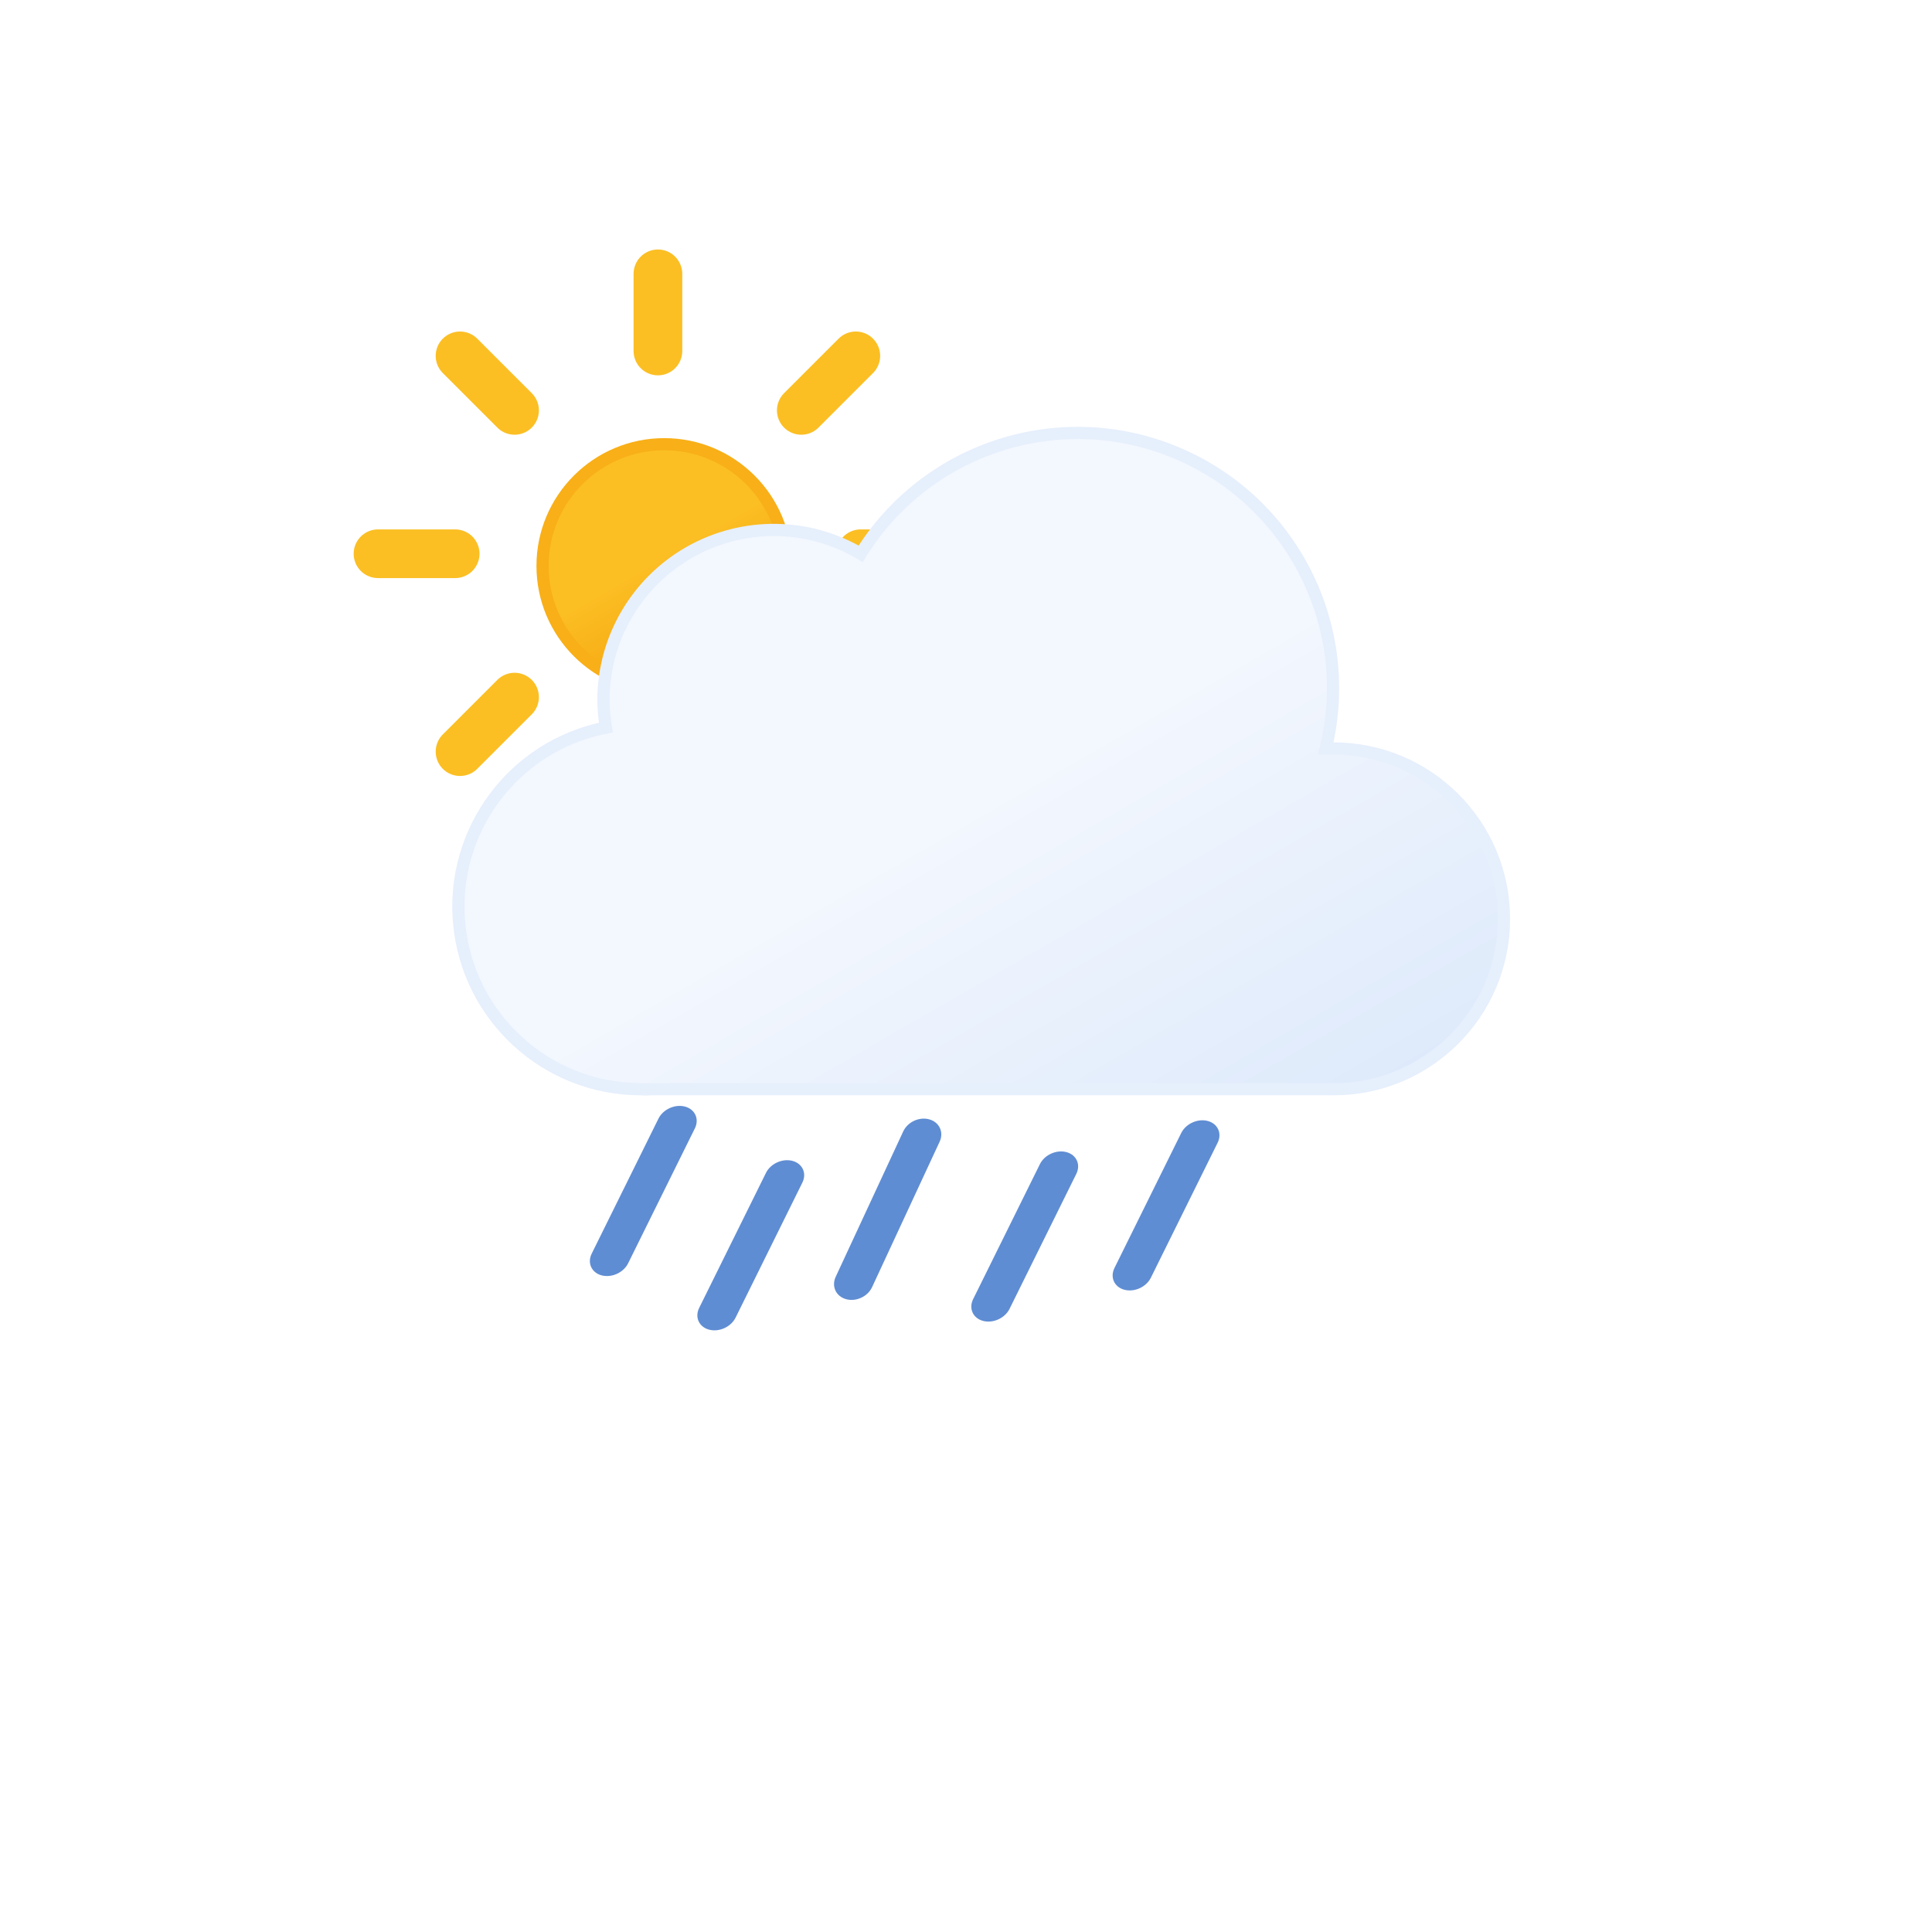
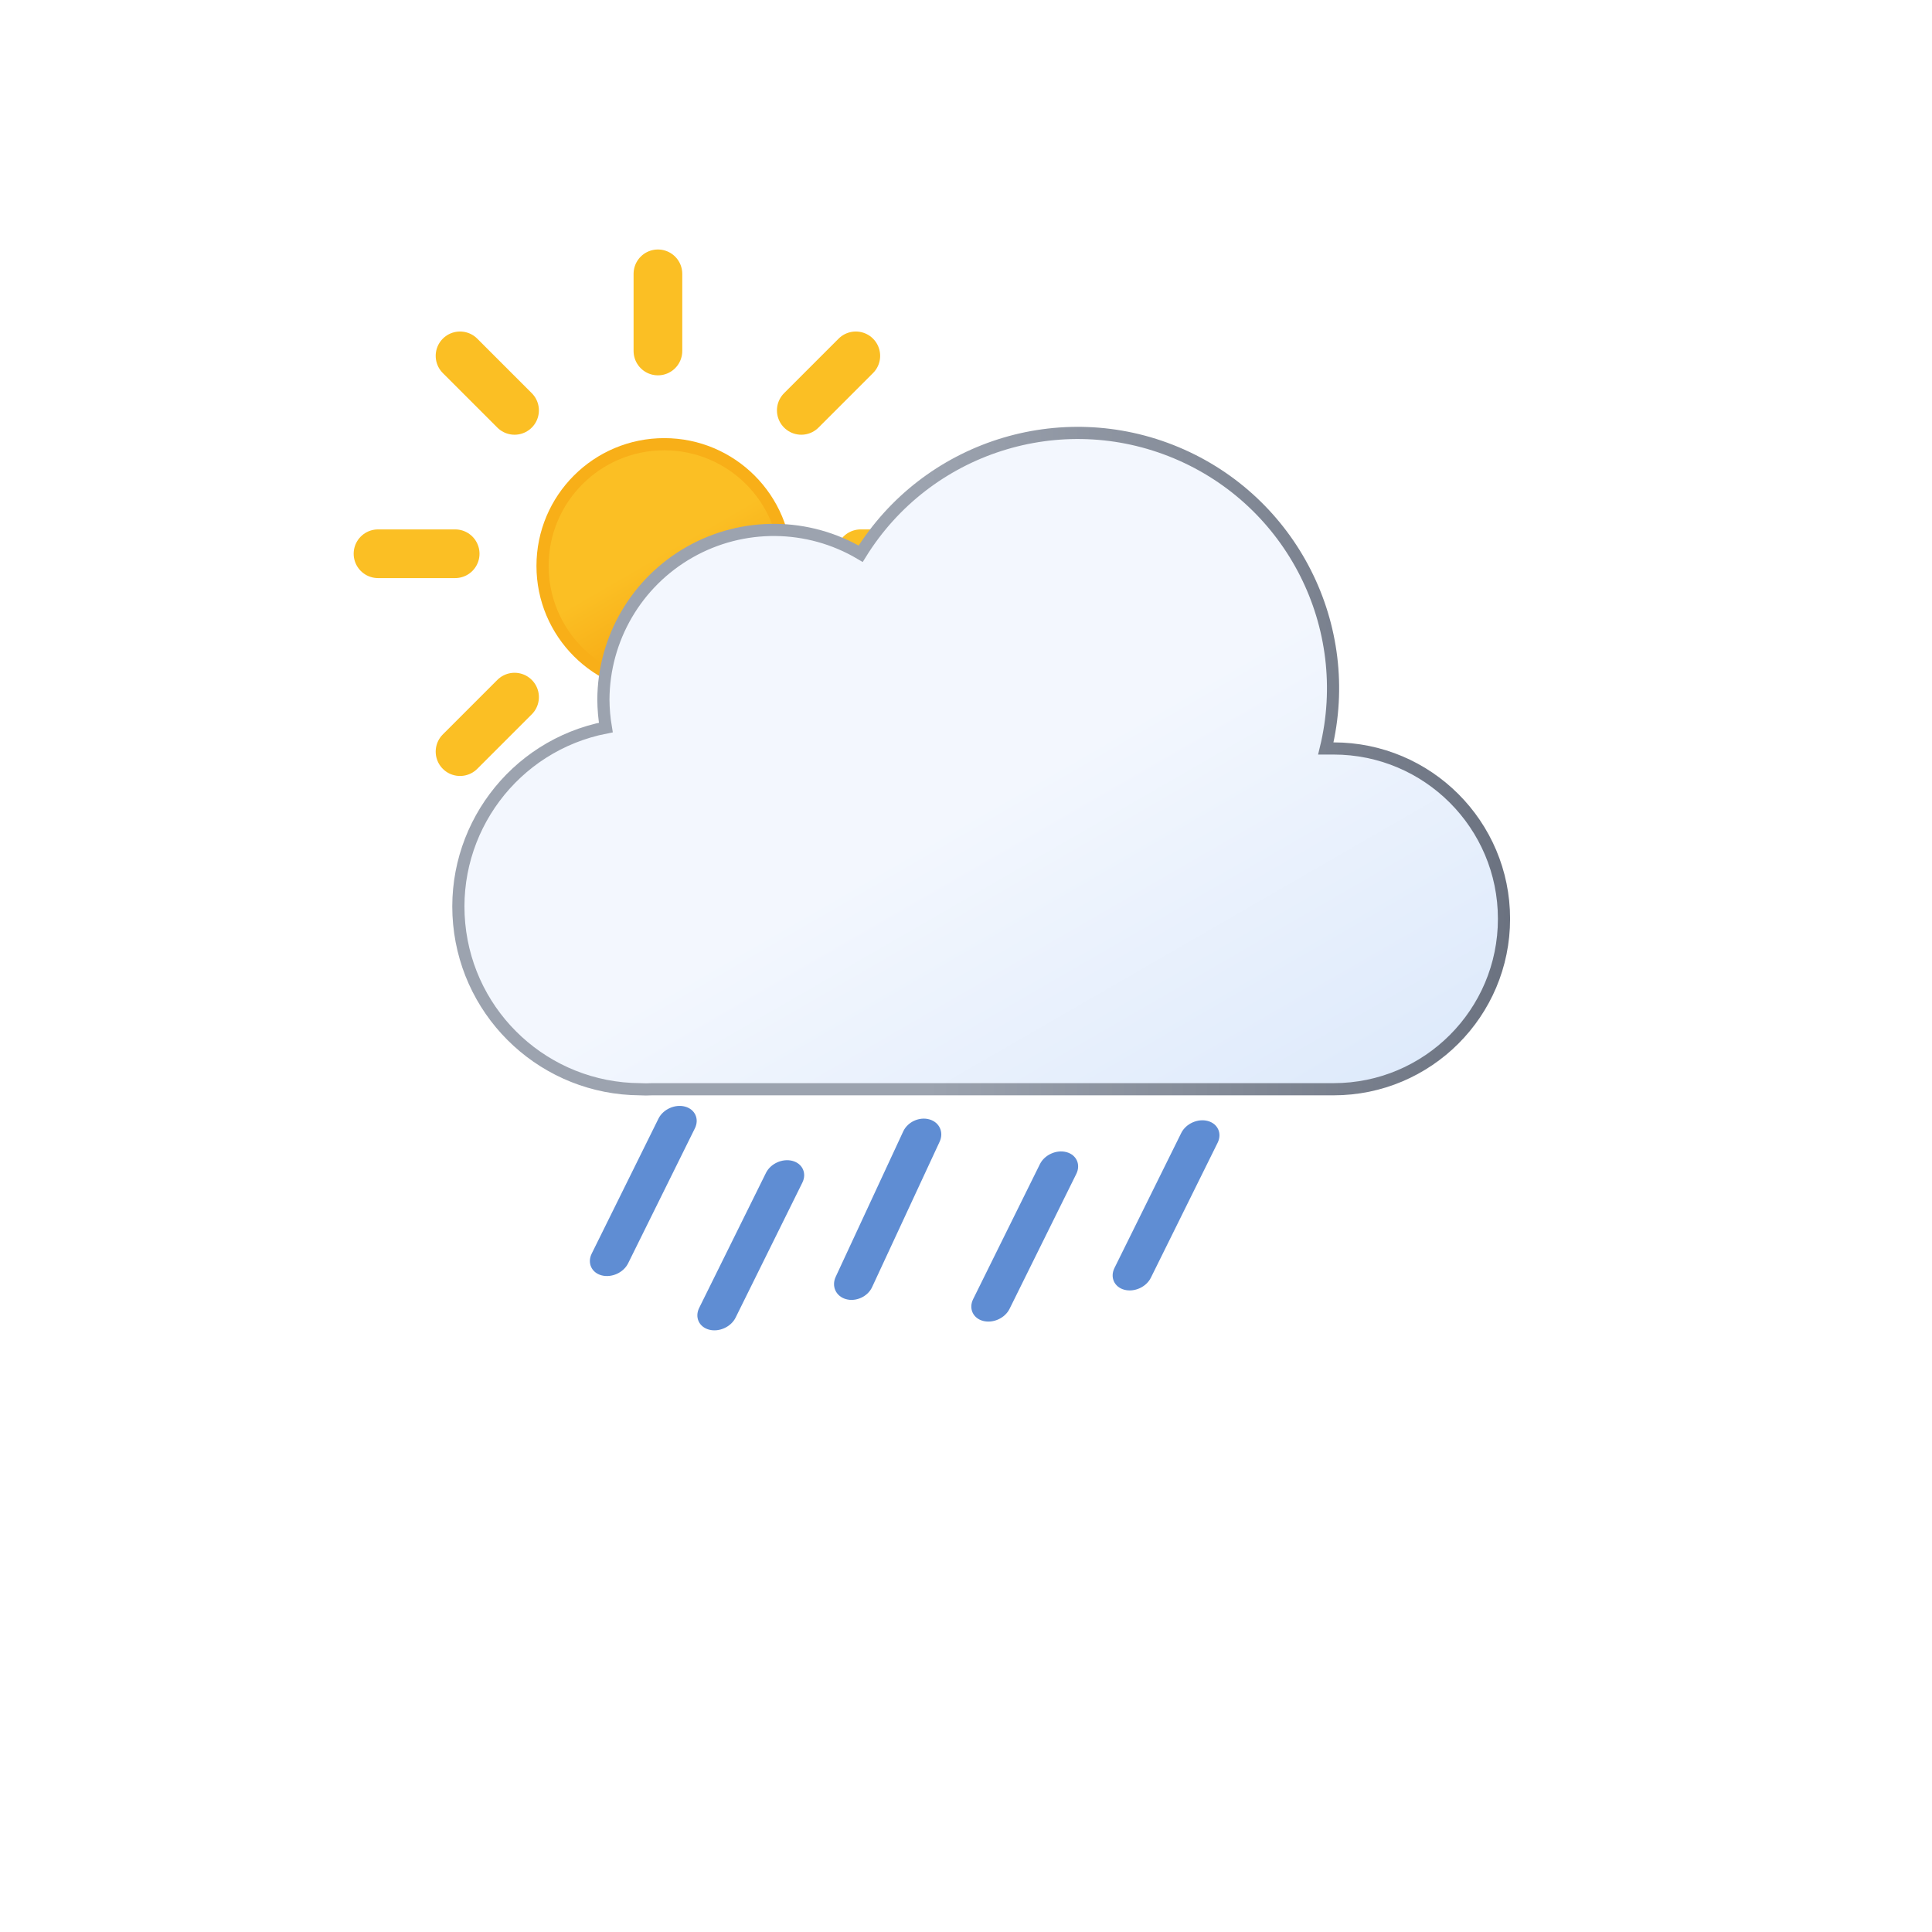
<svg xmlns="http://www.w3.org/2000/svg" xmlns:xlink="http://www.w3.org/1999/xlink" viewBox="0 0 79.374 79.374" version="1.1" id="svg33" width="300" height="300">
  <defs id="defs23">
    <linearGradient id="a" x1="16.5" y1="19.67" x2="21.5" y2="28.33" gradientUnits="userSpaceOnUse" gradientTransform="translate(8.29,-0.75)">
      <stop offset="0" stop-color="#fbbf24" id="stop2" />
      <stop offset="0.45" stop-color="#fbbf24" id="stop4" />
      <stop offset="1" stop-color="#f59e0b" id="stop6" />
    </linearGradient>
    <linearGradient id="b" x1="40.76" y1="23" x2="50.83" y2="40.46" gradientUnits="userSpaceOnUse">
      <stop offset="0" stop-color="#9ca3af" id="stop9" />
      <stop offset="0.45" stop-color="#9ca3af" id="stop11" />
      <stop offset="1" stop-color="#6b7280" id="stop13" />
    </linearGradient>
    <linearGradient id="c" x1="22.56" y1="21.96" x2="39.2" y2="50.8" gradientUnits="userSpaceOnUse" gradientTransform="translate(8.29,-0.75)">
      <stop offset="0" stop-color="#f3f7fe" id="stop16" />
      <stop offset="0.45" stop-color="#f3f7fe" id="stop18" />
      <stop offset="1" stop-color="#deeafb" id="stop20" />
    </linearGradient>
    <linearGradient id="b-3" x1="22.56" y1="21.96" x2="39.2" y2="50.8" gradientUnits="userSpaceOnUse" gradientTransform="translate(3.032984)" xlink:href="#b">
      <stop offset="0" stop-color="#f3f7fe" id="stop9-6" />
      <stop offset="0.45" stop-color="#f3f7fe" id="stop11-7" />
      <stop offset="1" stop-color="#deeafb" id="stop13-5" />
    </linearGradient>
    <linearGradient id="b-6-5" x1="23.31" y1="44.3" x2="24.69" y2="46.7" gradientUnits="userSpaceOnUse">
      <stop offset="0" stop-color="#4286ee" id="stop9-7-6" />
      <stop offset="0.45" stop-color="#4286ee" id="stop11-5-2" />
      <stop offset="1" stop-color="#0950bc" id="stop13-3-9" />
    </linearGradient>
+     <linearGradient xlink:href="#b" id="linearGradient854" x1="18.579" y1="31.272" x2="62.04" y2="31.272" gradientUnits="userSpaceOnUse" />
  </defs>
  <circle cx="27.29" cy="23.25" r="5" stroke="#f8af18" stroke-miterlimit="10" stroke-width="0.5" fill="url(#a)" id="circle25" style="fill:url(#a)" />
  <path d="m 27.03,14.42 v -3.17 m 0,23 v -3.17 m 5.89,-14.22 2.24,-2.24 M 18.9,30.88 21.14,28.64 m 0,-11.78 -2.24,-2.24 M 35.16,30.88 32.92,28.64 M 15.53,22.75 h 3.17 m 19.83,0 h -3.17" fill="none" stroke="#fbbf24" stroke-linecap="round" stroke-miterlimit="10" stroke-width="2" id="path27" />
-   <path d="m 54.79,30.75 h -0.32 a 10.49,10.49 0 0 0 -19.11,-8 7,7 0 0 0 -10.57,6 7.21,7.21 0 0 0 0.1,1.14 7.5,7.5 0 0 0 1.4,14.86 4.19,4.19 0 0 0 0.5,0 v 0 h 28 a 7,7 0 0 0 0,-14 z" stroke="#e6effc" stroke-miterlimit="10" stroke-width="0.5" fill="url(#c)" id="path31" style="fill:url(#c)" />
+   <path d="m 54.79,30.75 h -0.32 a 10.49,10.49 0 0 0 -19.11,-8 7,7 0 0 0 -10.57,6 7.21,7.21 0 0 0 0.1,1.14 7.5,7.5 0 0 0 1.4,14.86 4.19,4.19 0 0 0 0.5,0 v 0 h 28 a 7,7 0 0 0 0,-14 z" stroke="#e6effc" stroke-miterlimit="10" stroke-width="0.5" fill="url(#c)" id="path31" style="fill:url(#c);stroke:url(#linearGradient854)" />
  <rect style="fill:#5f8dd3;stroke-width:0.152" id="rect400-3-0-2" width="8.142" height="1.554" x="34.167" y="-55.451" ry="0.777" transform="matrix(-0.4212304,0.9069537,-0.961624,-0.2743708,0,0)" />
  <rect style="fill:#5f8dd3;stroke-width:0.147" id="rect400-3-0-2-1" width="7.735" height="1.548" x="37.358" y="-47.057" ry="0.774" transform="matrix(-0.4433532,0.896347,-0.9659346,-0.2587862,0,0)" />
  <rect style="fill:#5f8dd3;stroke-width:0.147" id="rect400-3-0-2-1-1" width="7.735" height="1.548" x="38.39" y="-52.102" ry="0.774" transform="matrix(-0.4433532,0.896347,-0.9659346,-0.2587862,0,0)" />
  <rect style="fill:#5f8dd3;stroke-width:0.147" id="rect400-3-0-2-8" width="7.735" height="1.548" x="32.272" y="-66.957" ry="0.774" transform="matrix(-0.4433532,0.896347,-0.9659346,-0.2587862,0,0)" />
  <rect style="fill:#5f8dd3;stroke-width:0.147" id="rect400-3-0-2-7" width="7.735" height="1.548" x="35.065" y="-62.228" ry="0.774" transform="matrix(-0.4433532,0.896347,-0.9659346,-0.2587862,0,0)" />
</svg>
